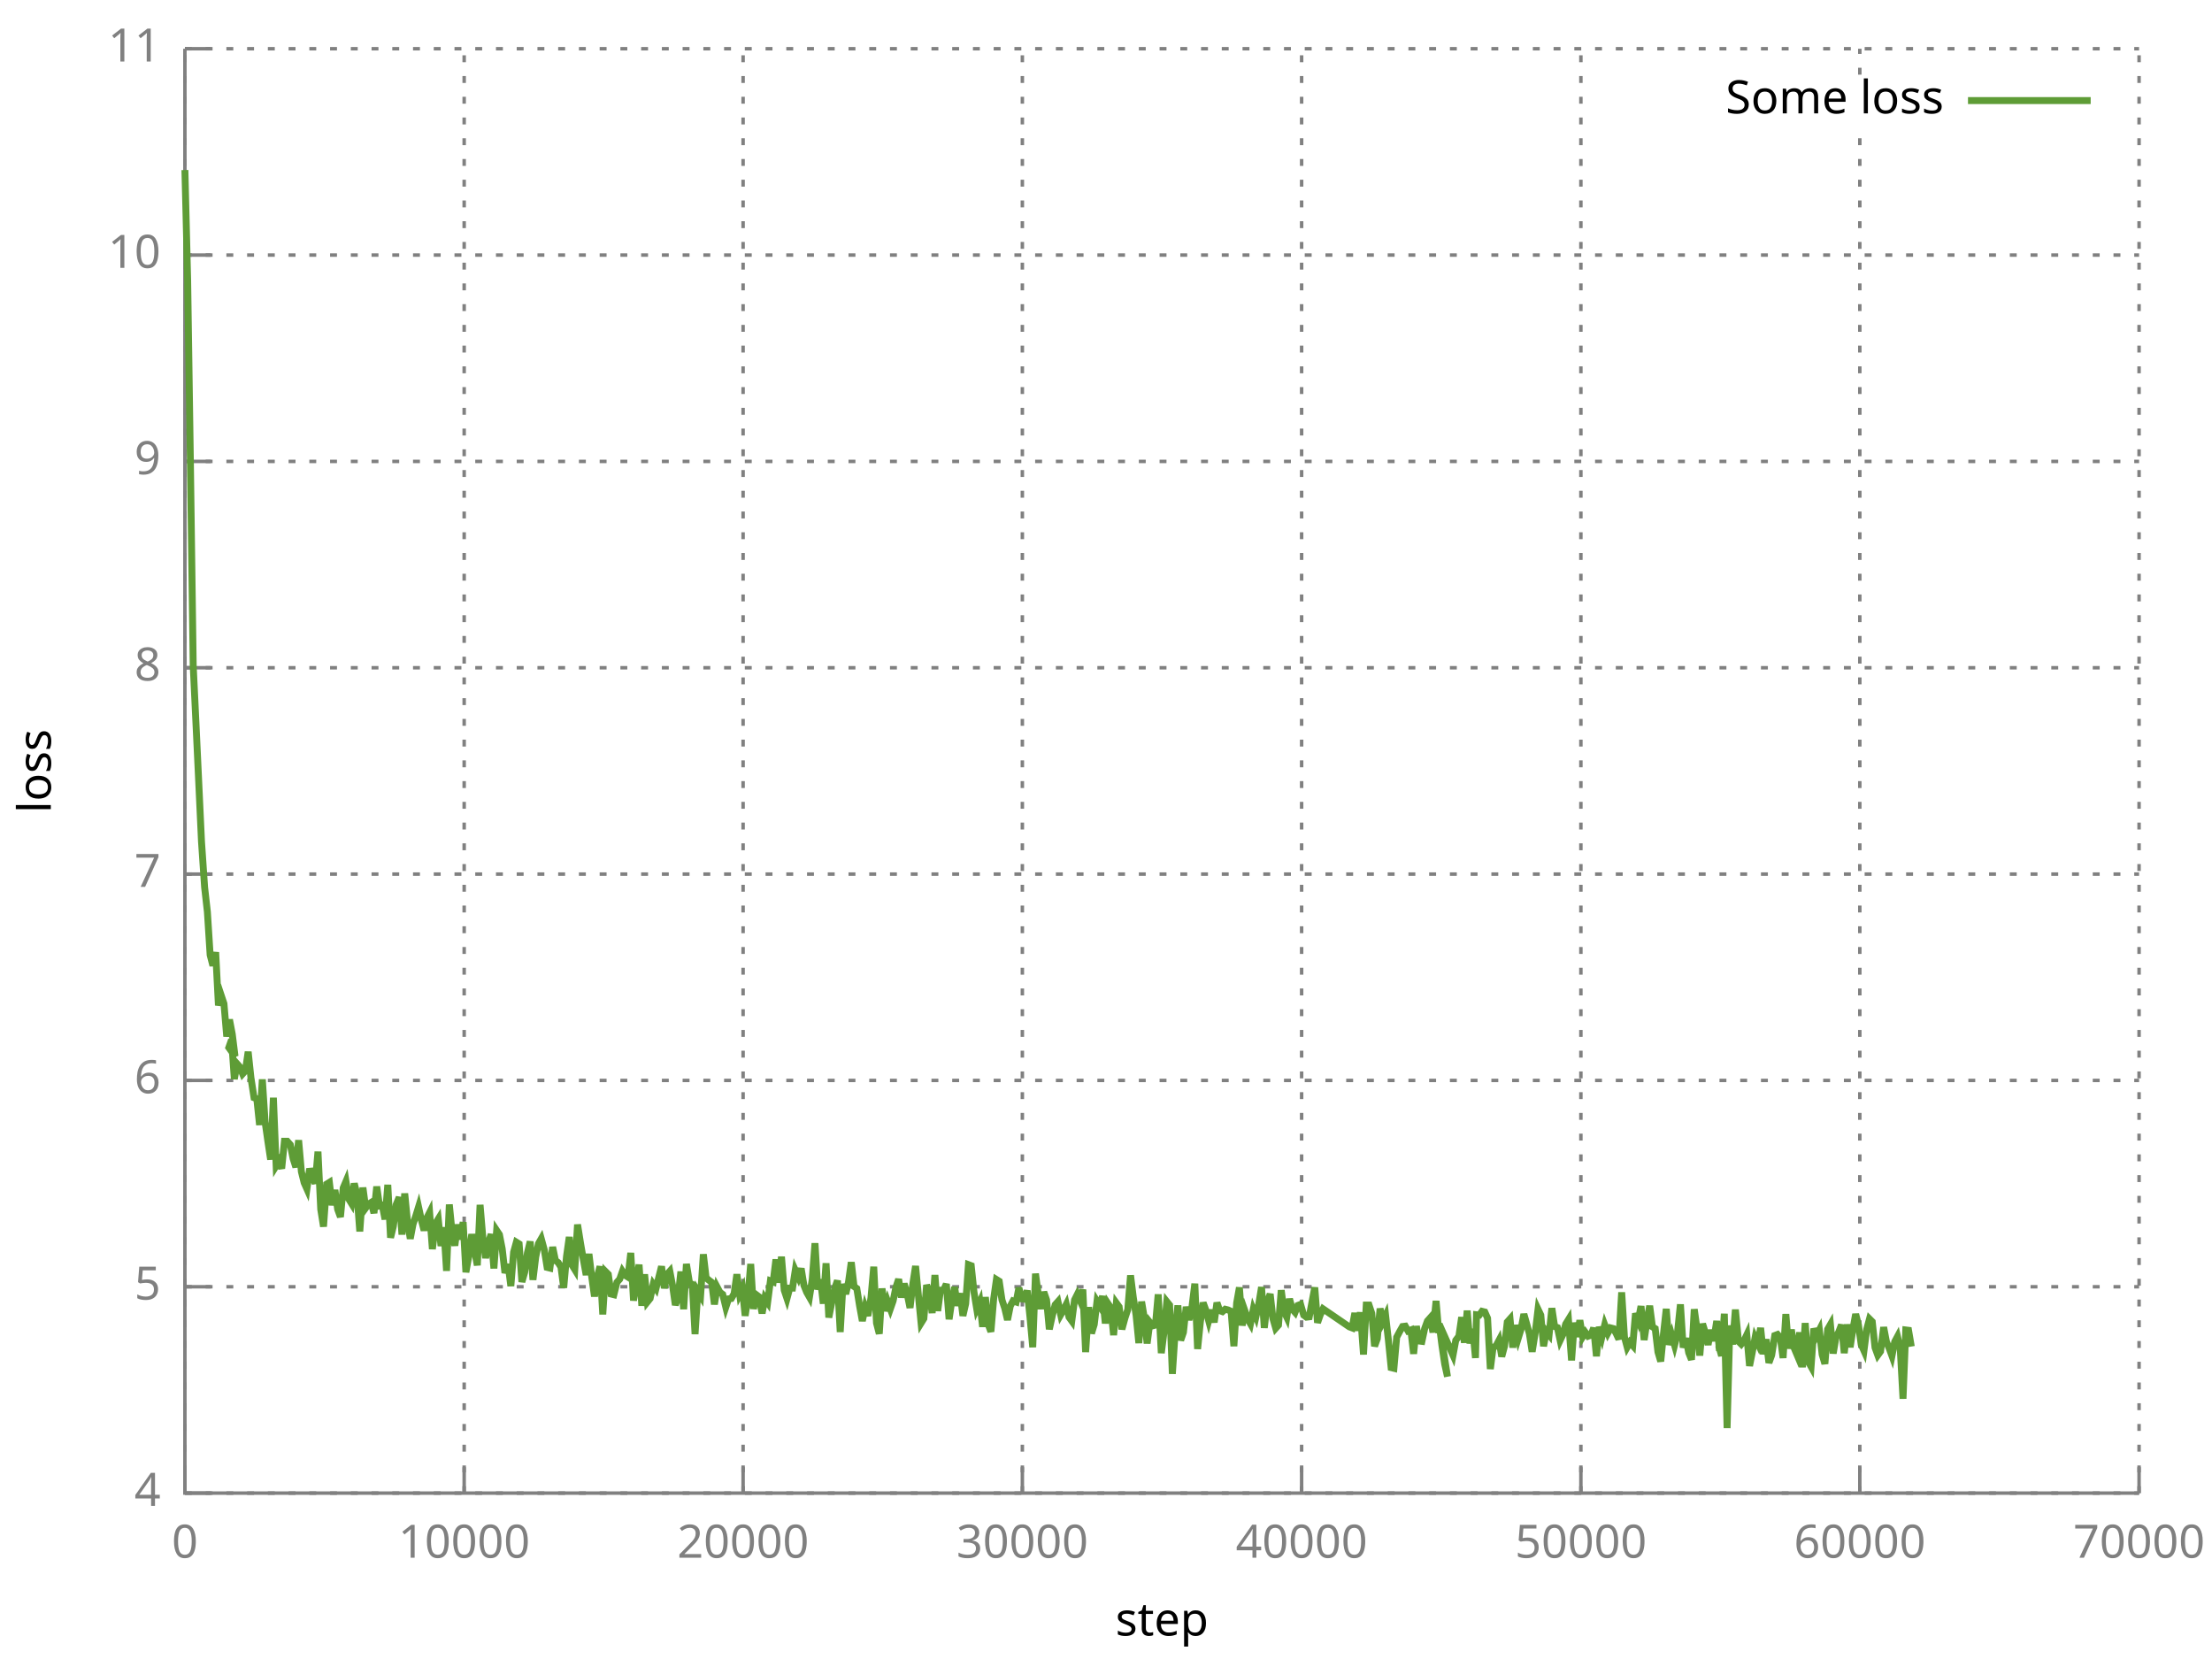
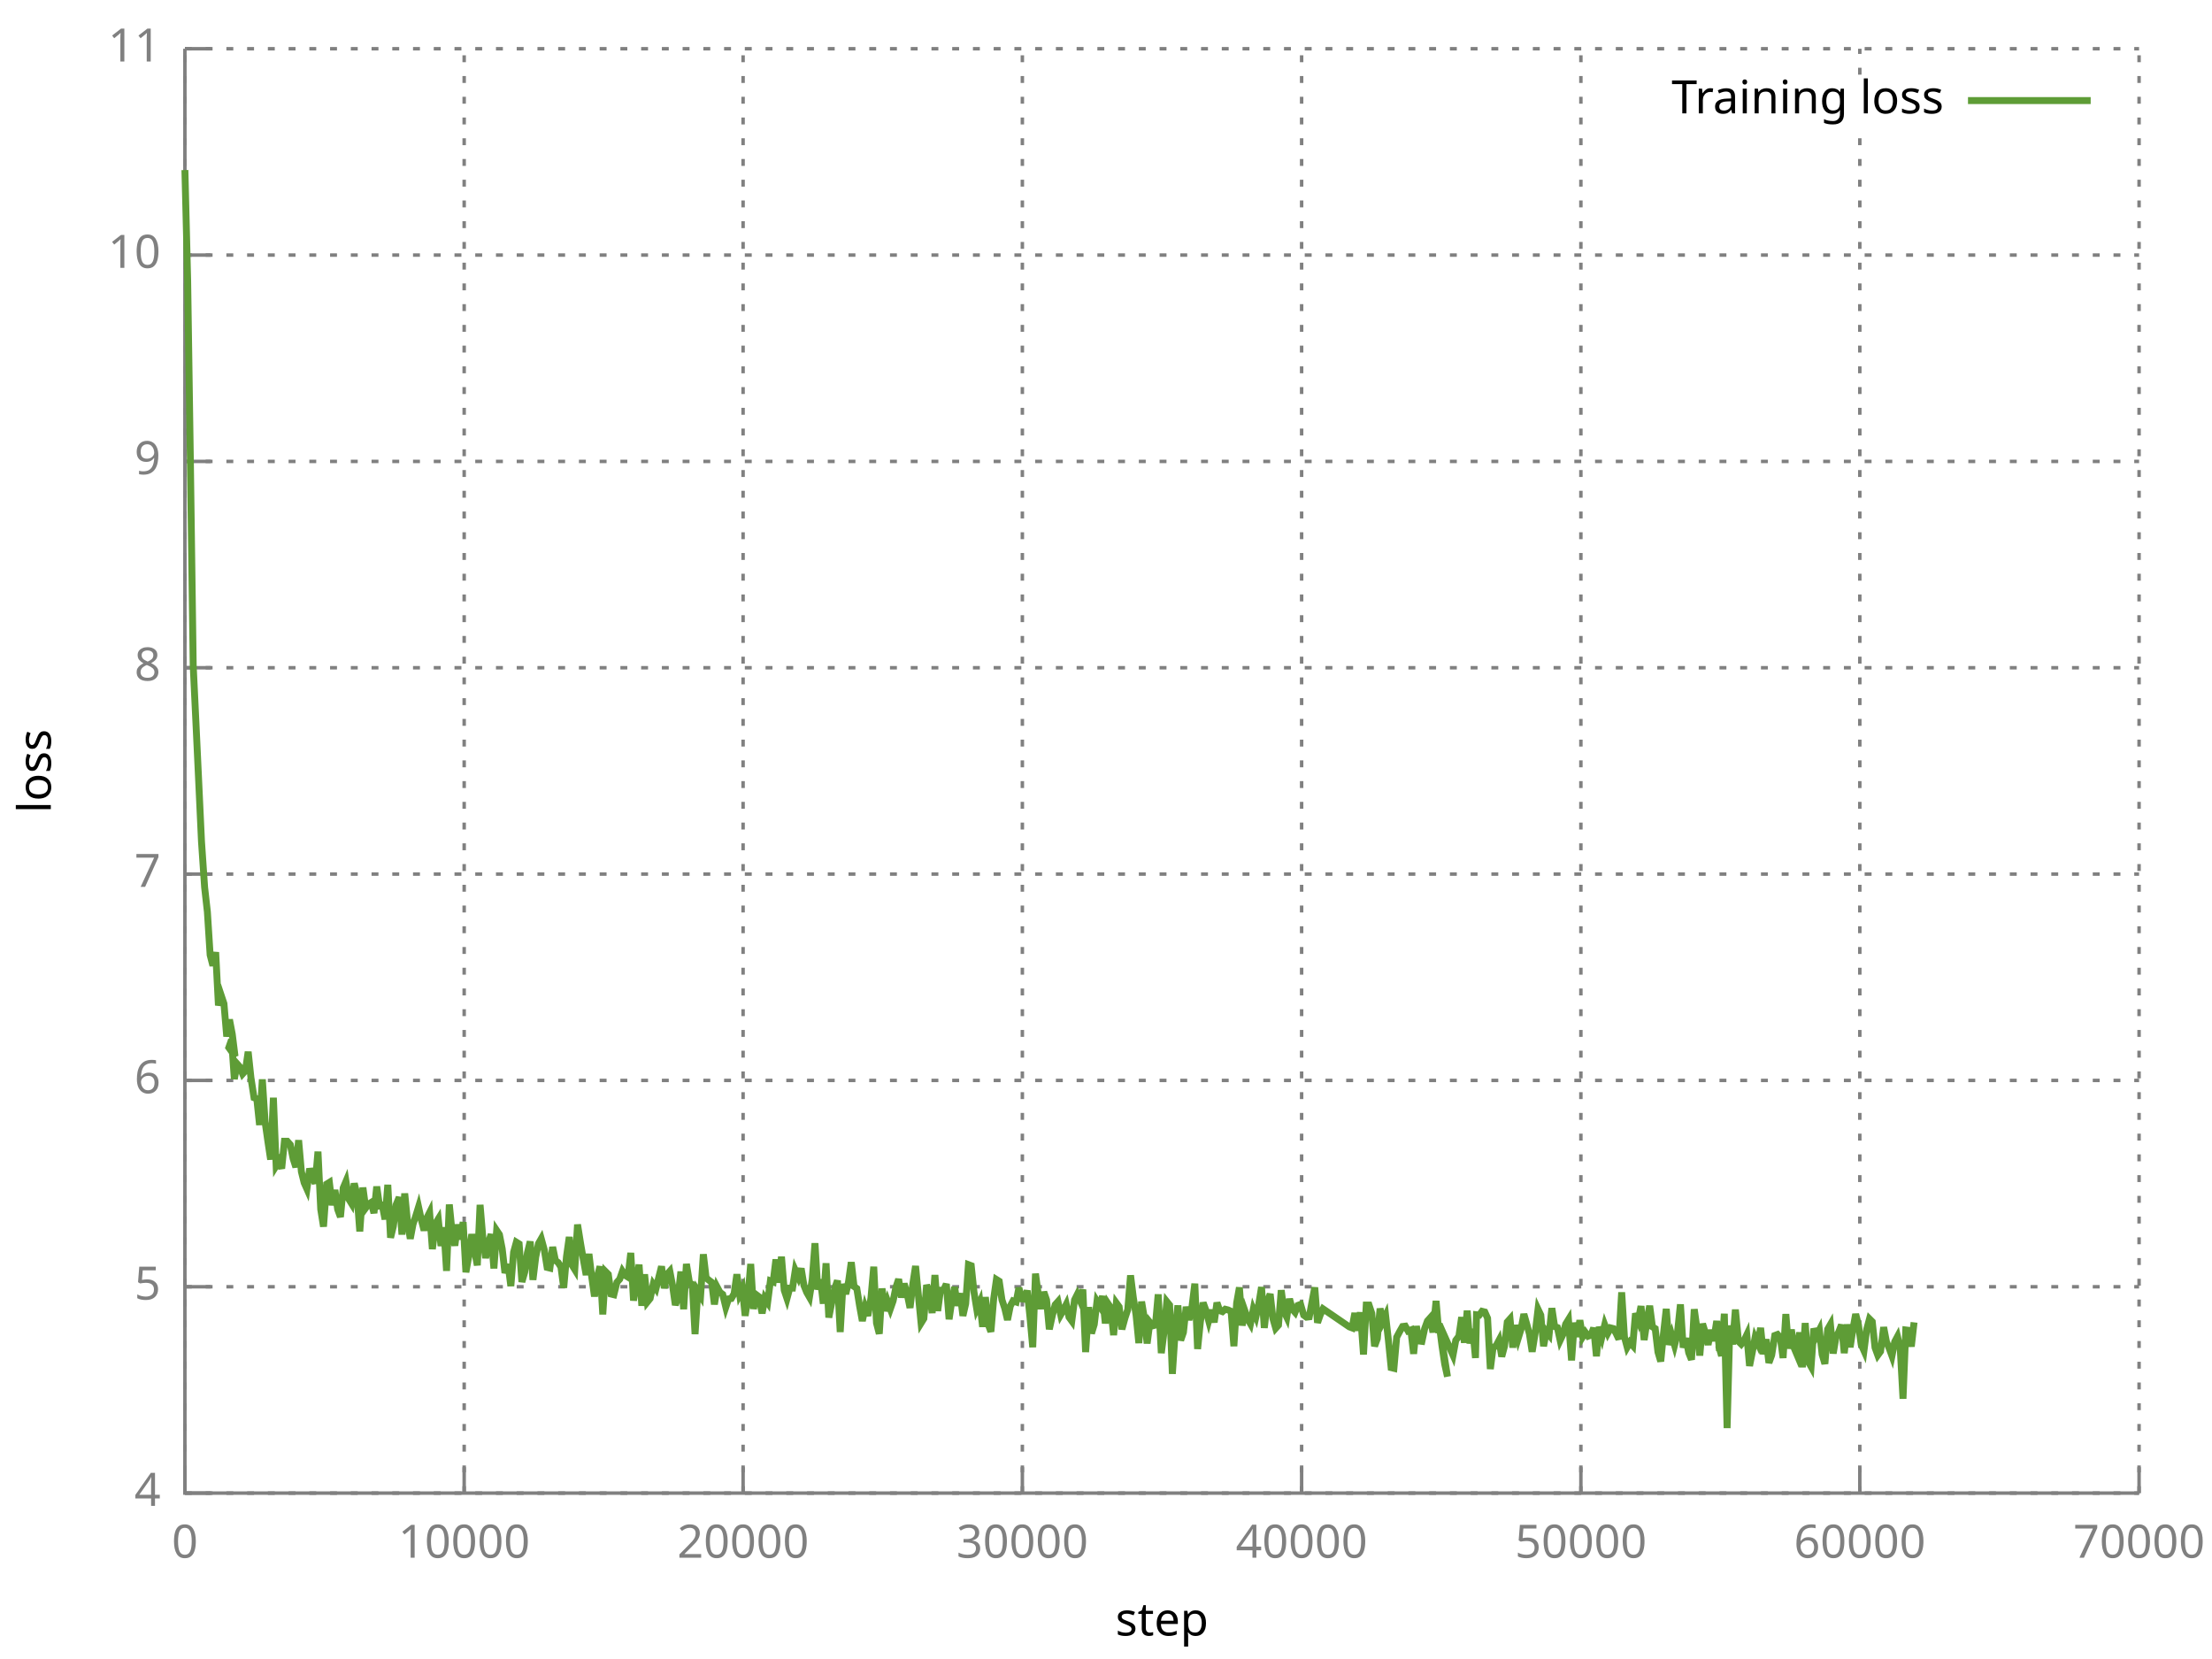
<svg xmlns="http://www.w3.org/2000/svg" xmlns:xlink="http://www.w3.org/1999/xlink" width="640" height="480" viewBox="0 0 640 480">
  <g id="gnuplot_canvas">
    <rect x="0" y="0" width="640" height="480" fill="none" />
    <defs>
      <circle id="gpDot" r="0.5" stroke-width="0.5" />
      <path id="gpPt0" stroke-width="0.267" stroke="currentColor" d="M-1,0 h2 M0,-1 v2" />
      <path id="gpPt1" stroke-width="0.267" stroke="currentColor" d="M-1,-1 L1,1 M1,-1 L-1,1" />
      <path id="gpPt2" stroke-width="0.267" stroke="currentColor" d="M-1,0 L1,0 M0,-1 L0,1 M-1,-1 L1,1 M-1,1 L1,-1" />
      <rect id="gpPt3" stroke-width="0.267" stroke="currentColor" x="-1" y="-1" width="2" height="2" />
      <rect id="gpPt4" stroke-width="0.267" stroke="currentColor" fill="currentColor" x="-1" y="-1" width="2" height="2" />
      <circle id="gpPt5" stroke-width="0.267" stroke="currentColor" cx="0" cy="0" r="1" />
      <use xlink:href="#gpPt5" id="gpPt6" fill="currentColor" stroke="none" />
      <path id="gpPt7" stroke-width="0.267" stroke="currentColor" d="M0,-1.33 L-1.33,0.67 L1.33,0.67 z" />
      <use xlink:href="#gpPt7" id="gpPt8" fill="currentColor" stroke="none" />
      <use xlink:href="#gpPt7" id="gpPt9" stroke="currentColor" transform="rotate(180)" />
      <use xlink:href="#gpPt9" id="gpPt10" fill="currentColor" stroke="none" />
      <use xlink:href="#gpPt3" id="gpPt11" stroke="currentColor" transform="rotate(45)" />
      <use xlink:href="#gpPt11" id="gpPt12" fill="currentColor" stroke="none" />
      <filter id="greybox" filterUnits="objectBoundingBox" x="0" y="0" height="1" width="1">
        <feFlood flood-color="lightgrey" flood-opacity="1" result="grey" />
        <feComposite in="SourceGraphic" in2="grey" operator="atop" />
      </filter>
    </defs>
    <g style="fill:none; color:white; stroke:currentColor; stroke-width:1.00; stroke-linecap:butt; stroke-linejoin:miter">
</g>
    <g style="fill:none; color:red; stroke:currentColor; stroke-width:1.00; stroke-linecap:butt; stroke-linejoin:miter">
</g>
    <g style="fill:none; color:gray; stroke:currentColor; stroke-width:1.00; stroke-linecap:butt; stroke-linejoin:miter">
      <path stroke="rgb(128, 128, 128)" stroke-dasharray=" 2,4" class="gridline" d="M53.5,432.0 L618.9,432.0  " />
    </g>
    <g style="fill:none; color:red; stroke:currentColor; stroke-width:1.00; stroke-linecap:butt; stroke-linejoin:miter">
      <path stroke="rgb(128, 128, 128)" d="M53.5,432.0 L61.0,432.0  " />
      <g transform="translate(46.5,435.7)" style="stroke:none; fill:rgb(128,128,128); font-family:Verdana; font-size:10.00pt; text-anchor:end">
        <text> 4</text>
      </g>
    </g>
    <g style="fill:none; color:gray; stroke:currentColor; stroke-width:1.00; stroke-linecap:butt; stroke-linejoin:miter">
      <path stroke="rgb(128, 128, 128)" stroke-dasharray=" 2,4" class="gridline" d="M53.5,372.3 L618.9,372.3  " />
    </g>
    <g style="fill:none; color:red; stroke:currentColor; stroke-width:1.00; stroke-linecap:butt; stroke-linejoin:miter">
      <path stroke="rgb(128, 128, 128)" d="M53.5,372.3 L61.0,372.3  " />
      <g transform="translate(46.5,376.0)" style="stroke:none; fill:rgb(128,128,128); font-family:Verdana; font-size:10.00pt; text-anchor:end">
        <text> 5</text>
      </g>
    </g>
    <g style="fill:none; color:gray; stroke:currentColor; stroke-width:1.00; stroke-linecap:butt; stroke-linejoin:miter">
      <path stroke="rgb(128, 128, 128)" stroke-dasharray=" 2,4" class="gridline" d="M53.5,312.6 L618.9,312.6  " />
    </g>
    <g style="fill:none; color:red; stroke:currentColor; stroke-width:1.00; stroke-linecap:butt; stroke-linejoin:miter">
      <path stroke="rgb(128, 128, 128)" d="M53.5,312.6 L61.0,312.6  " />
      <g transform="translate(46.5,316.3)" style="stroke:none; fill:rgb(128,128,128); font-family:Verdana; font-size:10.00pt; text-anchor:end">
        <text> 6</text>
      </g>
    </g>
    <g style="fill:none; color:gray; stroke:currentColor; stroke-width:1.00; stroke-linecap:butt; stroke-linejoin:miter">
      <path stroke="rgb(128, 128, 128)" stroke-dasharray=" 2,4" class="gridline" d="M53.5,252.9 L618.9,252.9  " />
    </g>
    <g style="fill:none; color:red; stroke:currentColor; stroke-width:1.00; stroke-linecap:butt; stroke-linejoin:miter">
      <path stroke="rgb(128, 128, 128)" d="M53.5,252.9 L61.0,252.9  " />
      <g transform="translate(46.5,256.6)" style="stroke:none; fill:rgb(128,128,128); font-family:Verdana; font-size:10.00pt; text-anchor:end">
        <text> 7</text>
      </g>
    </g>
    <g style="fill:none; color:gray; stroke:currentColor; stroke-width:1.00; stroke-linecap:butt; stroke-linejoin:miter">
      <path stroke="rgb(128, 128, 128)" stroke-dasharray=" 2,4" class="gridline" d="M53.5,193.2 L618.9,193.2  " />
    </g>
    <g style="fill:none; color:red; stroke:currentColor; stroke-width:1.00; stroke-linecap:butt; stroke-linejoin:miter">
      <path stroke="rgb(128, 128, 128)" d="M53.5,193.2 L61.0,193.2  " />
      <g transform="translate(46.5,196.9)" style="stroke:none; fill:rgb(128,128,128); font-family:Verdana; font-size:10.00pt; text-anchor:end">
        <text> 8</text>
      </g>
    </g>
    <g style="fill:none; color:gray; stroke:currentColor; stroke-width:1.00; stroke-linecap:butt; stroke-linejoin:miter">
      <path stroke="rgb(128, 128, 128)" stroke-dasharray=" 2,4" class="gridline" d="M53.5,133.5 L618.9,133.5  " />
    </g>
    <g style="fill:none; color:red; stroke:currentColor; stroke-width:1.00; stroke-linecap:butt; stroke-linejoin:miter">
      <path stroke="rgb(128, 128, 128)" d="M53.5,133.5 L61.0,133.5  " />
      <g transform="translate(46.5,137.2)" style="stroke:none; fill:rgb(128,128,128); font-family:Verdana; font-size:10.00pt; text-anchor:end">
        <text> 9</text>
      </g>
    </g>
    <g style="fill:none; color:gray; stroke:currentColor; stroke-width:1.00; stroke-linecap:butt; stroke-linejoin:miter">
      <path stroke="rgb(128, 128, 128)" stroke-dasharray=" 2,4" class="gridline" d="M53.5,73.8 L618.9,73.8  " />
    </g>
    <g style="fill:none; color:red; stroke:currentColor; stroke-width:1.00; stroke-linecap:butt; stroke-linejoin:miter">
      <path stroke="rgb(128, 128, 128)" d="M53.5,73.8 L61.0,73.8  " />
      <g transform="translate(46.5,77.5)" style="stroke:none; fill:rgb(128,128,128); font-family:Verdana; font-size:10.00pt; text-anchor:end">
        <text> 10</text>
      </g>
    </g>
    <g style="fill:none; color:gray; stroke:currentColor; stroke-width:1.00; stroke-linecap:butt; stroke-linejoin:miter">
      <path stroke="rgb(128, 128, 128)" stroke-dasharray=" 2,4" class="gridline" d="M53.5,14.1 L618.9,14.1  " />
    </g>
    <g style="fill:none; color:red; stroke:currentColor; stroke-width:1.00; stroke-linecap:butt; stroke-linejoin:miter">
      <path stroke="rgb(128, 128, 128)" d="M53.5,14.1 L61.0,14.1  " />
      <g transform="translate(46.5,17.8)" style="stroke:none; fill:rgb(128,128,128); font-family:Verdana; font-size:10.00pt; text-anchor:end">
        <text> 11</text>
      </g>
    </g>
    <g style="fill:none; color:gray; stroke:currentColor; stroke-width:1.00; stroke-linecap:butt; stroke-linejoin:miter">
      <path stroke="rgb(128, 128, 128)" stroke-dasharray=" 2,4" class="gridline" d="M53.5,432.0 L53.5,14.1  " />
    </g>
    <g style="fill:none; color:red; stroke:currentColor; stroke-width:1.00; stroke-linecap:butt; stroke-linejoin:miter">
      <path stroke="rgb(128, 128, 128)" d="M53.5,432.0 L53.5,424.5  " />
      <g transform="translate(53.5,450.7)" style="stroke:none; fill:rgb(128,128,128); font-family:Verdana; font-size:10.00pt; text-anchor:middle">
        <text> 0</text>
      </g>
    </g>
    <g style="fill:none; color:gray; stroke:currentColor; stroke-width:1.00; stroke-linecap:butt; stroke-linejoin:miter">
      <path stroke="rgb(128, 128, 128)" stroke-dasharray=" 2,4" class="gridline" d="M134.3,432.0 L134.3,14.1  " />
    </g>
    <g style="fill:none; color:red; stroke:currentColor; stroke-width:1.00; stroke-linecap:butt; stroke-linejoin:miter">
      <path stroke="rgb(128, 128, 128)" d="M134.3,432.0 L134.3,424.5  " />
      <g transform="translate(134.3,450.7)" style="stroke:none; fill:rgb(128,128,128); font-family:Verdana; font-size:10.00pt; text-anchor:middle">
        <text> 10000</text>
      </g>
    </g>
    <g style="fill:none; color:gray; stroke:currentColor; stroke-width:1.00; stroke-linecap:butt; stroke-linejoin:miter">
      <path stroke="rgb(128, 128, 128)" stroke-dasharray=" 2,4" class="gridline" d="M215.0,432.0 L215.0,14.1  " />
    </g>
    <g style="fill:none; color:red; stroke:currentColor; stroke-width:1.00; stroke-linecap:butt; stroke-linejoin:miter">
      <path stroke="rgb(128, 128, 128)" d="M215.0,432.0 L215.0,424.5  " />
      <g transform="translate(215.0,450.7)" style="stroke:none; fill:rgb(128,128,128); font-family:Verdana; font-size:10.00pt; text-anchor:middle">
        <text> 20000</text>
      </g>
    </g>
    <g style="fill:none; color:gray; stroke:currentColor; stroke-width:1.00; stroke-linecap:butt; stroke-linejoin:miter">
      <path stroke="rgb(128, 128, 128)" stroke-dasharray=" 2,4" class="gridline" d="M295.8,432.0 L295.8,14.1  " />
    </g>
    <g style="fill:none; color:red; stroke:currentColor; stroke-width:1.00; stroke-linecap:butt; stroke-linejoin:miter">
      <path stroke="rgb(128, 128, 128)" d="M295.8,432.0 L295.8,424.5  " />
      <g transform="translate(295.8,450.7)" style="stroke:none; fill:rgb(128,128,128); font-family:Verdana; font-size:10.00pt; text-anchor:middle">
        <text> 30000</text>
      </g>
    </g>
    <g style="fill:none; color:gray; stroke:currentColor; stroke-width:1.00; stroke-linecap:butt; stroke-linejoin:miter">
      <path stroke="rgb(128, 128, 128)" stroke-dasharray=" 2,4" class="gridline" d="M376.6,432.0 L376.6,14.1  " />
    </g>
    <g style="fill:none; color:red; stroke:currentColor; stroke-width:1.00; stroke-linecap:butt; stroke-linejoin:miter">
      <path stroke="rgb(128, 128, 128)" d="M376.6,432.0 L376.6,424.5  " />
      <g transform="translate(376.6,450.7)" style="stroke:none; fill:rgb(128,128,128); font-family:Verdana; font-size:10.00pt; text-anchor:middle">
        <text> 40000</text>
      </g>
    </g>
    <g style="fill:none; color:gray; stroke:currentColor; stroke-width:1.00; stroke-linecap:butt; stroke-linejoin:miter">
      <path stroke="rgb(128, 128, 128)" stroke-dasharray=" 2,4" class="gridline" d="M457.4,432.0 L457.4,14.1  " />
    </g>
    <g style="fill:none; color:red; stroke:currentColor; stroke-width:1.00; stroke-linecap:butt; stroke-linejoin:miter">
      <path stroke="rgb(128, 128, 128)" d="M457.4,432.0 L457.4,424.5  " />
      <g transform="translate(457.4,450.7)" style="stroke:none; fill:rgb(128,128,128); font-family:Verdana; font-size:10.00pt; text-anchor:middle">
        <text> 50000</text>
      </g>
    </g>
    <g style="fill:none; color:gray; stroke:currentColor; stroke-width:1.00; stroke-linecap:butt; stroke-linejoin:miter">
      <path stroke="rgb(128, 128, 128)" stroke-dasharray=" 2,4" class="gridline" d="M538.1,432.0 L538.1,36.6 M538.1,21.6 L538.1,14.1  " />
    </g>
    <g style="fill:none; color:red; stroke:currentColor; stroke-width:1.00; stroke-linecap:butt; stroke-linejoin:miter">
      <path stroke="rgb(128, 128, 128)" d="M538.1,432.0 L538.1,424.5  " />
      <g transform="translate(538.1,450.7)" style="stroke:none; fill:rgb(128,128,128); font-family:Verdana; font-size:10.00pt; text-anchor:middle">
        <text> 60000</text>
      </g>
    </g>
    <g style="fill:none; color:gray; stroke:currentColor; stroke-width:1.00; stroke-linecap:butt; stroke-linejoin:miter">
      <path stroke="rgb(128, 128, 128)" stroke-dasharray=" 2,4" class="gridline" d="M618.9,432.0 L618.9,14.1  " />
    </g>
    <g style="fill:none; color:red; stroke:currentColor; stroke-width:1.00; stroke-linecap:butt; stroke-linejoin:miter">
      <path stroke="rgb(128, 128, 128)" d="M618.9,432.0 L618.9,424.5  " />
      <g transform="translate(618.9,450.7)" style="stroke:none; fill:rgb(128,128,128); font-family:Verdana; font-size:10.00pt; text-anchor:middle">
        <text> 70000</text>
      </g>
      <path stroke="rgb(128, 128, 128)" d="M53.5,14.1 L53.5,432.0 L618.9,432.0 M618.9,14.1 M53.5,14.1  " />
      <g transform="translate(14.7,223.1) rotate(270)" style="stroke:none; fill:black; font-family:Verdana; font-size:10.00pt; text-anchor:middle">
        <text>loss</text>
      </g>
    </g>
    <g style="fill:none; color:black; stroke:currentColor; stroke-width:1.00; stroke-linecap:butt; stroke-linejoin:miter">
      <g transform="translate(336.2,473.2)" style="stroke:none; fill:black; font-family:Verdana; font-size:10.00pt; text-anchor:middle">
        <text>step</text>
      </g>
    </g>
    <g style="fill:none; color:red; stroke:currentColor; stroke-width:1.00; stroke-linecap:butt; stroke-linejoin:miter">
</g>
    <g id="gnuplot_plot_1">
      <g style="fill:none; color:white; stroke:rgb(128, 128, 128); stroke-width:2.00; stroke-linecap:butt; stroke-linejoin:miter">
</g>
      <g style="fill:none; color:red; stroke:currentColor; stroke-width:2.00; stroke-linecap:butt; stroke-linejoin:miter">
        <g transform="translate(562.4,32.8)" style="stroke:none; fill:black; font-family:Verdana; font-size:10.00pt; text-anchor:end">
-           <text>Some loss</text>
+           <text>Training loss</text>
        </g>
-         <path stroke="rgb( 94, 156,  54)" d="M569.4,29.1 L604.9,29.1 M53.5,49.2 L54.3,81.3 L55.1,134.7 L55.9,192.5 L56.7,209.3 L57.5,226.3    L58.3,243.5 L59.2,256.7 L60.0,263.8 L60.8,276.3 L61.6,279.4 L62.4,275.5 L63.2,290.9 L64.0,288.0    L64.8,290.4 L65.6,299.9 L66.4,295.0 L67.2,299.2 L68.0,305.6 L66.2,303.1 L67.0,300.8 L67.8,312.2    L68.6,307.8 L69.4,308.7 L70.2,310.7 L71.0,309.8 L71.8,304.3 L72.6,311.8 L73.5,317.6 L74.3,317.9    L75.1,325.5 L75.9,312.3 L76.7,324.6 L77.5,330.2 L78.3,335.5 L79.1,317.6 L79.9,337.3 L80.7,336.0    L81.5,338.1 L82.3,330.2 L83.1,330.2 L84.0,331.2 L84.8,335.2 L85.6,337.7 L86.4,329.9 L87.2,339.0    L88.0,342.2 L88.8,344.0 L89.6,338.1 L90.4,340.6 L91.2,342.4 L92.0,333.2 L92.8,349.9 L93.6,354.9    L94.5,342.6 L95.3,342.1 L96.1,348.7 L96.9,344.3 L97.7,349.9 L98.5,352.1 L99.3,343.7 L100.1,341.8    L100.9,346.9 L101.7,348.2 L102.5,342.4 L103.3,345.7 L104.1,356.3 L105.0,343.6 L105.8,349.5 L106.6,348.4    L107.4,347.9 L108.2,351.0 L109.0,343.3 L109.8,348.9 L110.6,348.7 L111.4,352.8 L112.2,342.8 L113.0,358.1    L113.8,354.8 L114.6,348.6 L115.5,346.4 L116.3,357.2 L117.1,345.3 L117.9,353.4 L118.7,358.4 L119.5,354.2    L120.3,351.8 L121.1,349.2 L121.9,352.9 L122.7,356.0 L123.5,352.4 L124.3,350.8 L125.1,361.4 L126.0,354.0    L126.8,352.7 L127.6,360.5 L128.4,355.1 L129.2,367.7 L130.0,348.5 L130.8,356.5 L131.6,360.4 L132.4,354.3    L133.2,358.6 L134.0,353.6 L134.8,368.1 L135.6,363.6 L136.5,357.1 L137.3,361.9 L138.1,366.1 L138.9,348.6    L139.7,358.1 L140.5,364.0 L141.3,359.6 L142.1,357.1 L142.9,367.0 L143.7,356.0 L144.5,357.2 L145.3,361.3    L146.1,368.3 L147.0,365.8 L147.8,372.1 L148.6,362.3 L149.4,359.4 L150.2,359.9 L151.0,370.9 L151.8,368.1    L152.6,362.5 L153.4,359.2 L154.2,370.3 L155.0,363.7 L155.8,359.8 L156.6,358.4 L157.5,361.7 L158.3,366.7    L159.1,366.9 L159.9,360.8 L160.7,364.7 L161.5,365.3 L162.3,366.6 L163.1,372.6 L163.9,363.6 L164.7,357.9    L165.5,366.0 L166.3,367.3 L167.1,354.3 L168.0,359.9 L168.8,364.5 L169.6,368.9 L170.4,362.8 L171.2,369.4    L172.0,375.1 L172.8,369.5 L173.6,366.4 L174.4,380.3 L175.2,367.9 L176.0,368.7 L176.8,374.4 L177.6,374.6    L178.5,371.0 L179.3,370.1 L180.1,367.8 L180.9,369.0 L181.7,369.5 L182.5,362.5 L183.3,376.3 L184.1,370.9    L184.9,365.9 L185.7,377.8 L186.5,368.7 L187.3,376.7 L188.1,375.7 L189.0,371.6 L189.8,372.8 L190.6,369.6    L191.4,366.4 L192.2,372.7 L193.0,368.7 L193.8,367.8 L194.6,372.0 L195.4,377.6 L196.2,375.2 L197.0,367.9    L197.8,378.8 L198.6,365.7 L199.5,371.2 L200.3,371.6 L201.1,386.0 L201.9,373.6 L202.7,374.9 L203.5,362.9    L204.3,369.7 L205.1,370.4 L205.9,371.0 L206.7,377.4 L207.5,372.4 L208.3,373.9 L209.1,374.5 L210.0,378.2    L210.8,375.8 L211.6,375.7 L212.4,374.3 L213.2,368.7 L214.0,374.5 L214.8,372.9 L215.6,380.7 L216.4,375.2    L217.2,365.7 L218.0,378.7 L218.8,374.6 L219.6,375.2 L220.5,380.0 L221.3,375.6 L222.1,376.8 L222.9,370.6    L223.7,370.9 L224.5,364.4 L225.3,371.1 L226.1,363.6 L226.9,373.3 L227.7,375.7 L228.5,372.7 L229.3,372.7    L230.1,367.5 L231.0,369.5 L231.8,367.0 L232.6,371.9 L233.4,373.9 L234.2,375.3 L235.0,370.2 L235.8,359.7    L236.6,373.1 L237.4,370.2 L238.2,377.2 L239.0,365.5 L239.8,381.2 L240.6,377.1 L241.5,372.8 L242.3,370.5    L243.1,385.4 L243.9,371.5 L244.7,374.4 L245.5,370.9 L246.3,365.2 L247.1,372.2 L247.9,372.8 L248.7,377.8    L249.5,382.2 L250.3,378.3 L251.1,380.7 L252.0,375.5 L252.8,366.5 L253.6,382.8 L254.4,385.9 L255.2,372.8    L256.0,379.3 L256.8,376.5 L257.6,378.7 L258.4,376.4 L259.2,372.5 L260.0,370.1 L260.8,375.4 L261.6,371.4    L262.5,374.5 L263.3,378.4 L264.1,371.5 L264.9,366.3 L265.7,374.6 L266.5,382.8 L267.3,381.5 L268.1,371.8    L268.9,373.8 L269.7,379.9 L270.5,368.9 L271.3,379.3 L272.1,373.3 L273.0,373.3 L273.8,371.5 L274.6,381.7    L275.4,376.3 L276.2,372.4 L277.0,377.8 L277.8,374.2 L278.6,380.7 L279.4,377.2 L280.2,365.9 L281.0,366.2    L281.8,373.8 L282.6,378.7 L283.5,376.7 L284.3,383.9 L285.1,375.3 L285.9,383.1 L286.7,385.3 L287.5,375.8    L288.3,370.2 L289.1,370.7 L289.9,376.1 L290.7,378.5 L291.5,381.9 L292.3,377.9 L293.1,376.4 L294.0,376.7    L294.8,372.6 L295.6,375.8 L296.4,375.9 L297.2,373.4 L298.0,381.0 L298.8,389.8 L299.6,368.5 L300.4,374.5    L301.2,378.7 L302.0,373.8 L302.8,376.1 L303.6,384.6 L304.5,380.5 L305.3,377.5 L306.1,376.6 L306.9,380.4    L307.7,379.0 L308.5,377.4 L309.3,381.1 L310.1,382.2 L310.9,376.1 L311.7,374.5 L312.5,376.3 L313.3,373.1    L314.1,391.2 L315.0,378.2 L315.8,385.8 L316.6,383.2 L317.4,376.5 L318.2,377.8 L319.0,375.0 L319.8,382.9    L320.6,377.2 L321.4,378.4 L322.2,386.3 L323.0,377.0 L323.8,378.1 L324.6,384.6 L325.5,381.3 L326.3,378.9    L327.1,369.0 L327.9,375.4 L328.7,380.5 L329.5,388.6 L330.3,376.6 L331.1,381.4 L331.9,388.7 L332.7,382.6    L333.5,383.6 L334.3,383.4 L335.1,374.5 L336.0,391.5 L336.8,385.2 L337.6,376.6 L338.4,377.6 L339.2,397.5    L340.0,385.5 L340.8,377.7 L341.6,387.8 L342.4,385.5 L343.2,378.1 L344.0,381.9 L344.8,378.7 L345.7,371.4    L346.5,390.3 L347.3,382.5 L348.1,376.9 L348.9,379.1 L349.7,382.1 L350.5,379.0 L351.3,382.6 L352.1,376.9    L352.9,379.2 L353.7,379.5 L354.5,378.8 L355.3,379.0 L356.2,379.4 L357.0,389.5 L357.8,377.0 L358.6,372.5    L359.4,383.5 L360.2,379.3 L361.0,381.6 L361.8,383.0 L362.6,378.9 L363.4,380.9 L364.2,377.3 L365.0,372.4    L365.8,384.2 L366.7,376.5 L367.5,374.4 L368.3,381.5 L369.1,384.3 L369.9,383.4 L370.7,373.3 L371.5,379.4    L372.3,381.1 L373.1,375.8 L373.9,378.8 L374.7,379.7 L375.5,377.7 L376.3,377.4 L377.2,380.5 L378.0,381.1    L378.8,381.0 L379.6,376.7 L380.4,372.5 L381.2,382.7 L382.0,380.4 L382.8,378.7 L390.4,383.9 L391.2,384.2    L392.0,379.9 L392.8,385.0 L393.6,379.7 L394.5,391.9 L395.3,377.6 L396.1,377.6 L396.9,380.0 L397.7,389.5    L398.5,387.3 L399.3,378.6 L400.1,382.3 L400.9,380.6 L401.7,387.7 L402.5,395.7 L403.3,395.9 L404.1,386.9    L405.0,385.2 L405.8,383.8 L406.6,383.7 L407.4,385.1 L408.2,384.8 L409.0,391.7 L409.8,383.7 L410.6,388.0    L411.4,388.1 L412.2,384.4 L413.0,382.2 L413.8,381.3 L414.6,385.5 L415.5,376.4 L416.3,385.7 L416.4,383.1    L417.2,389.3 L418.0,394.7 L418.8,398.3 L416.4,383.1 L420.4,392.1 L421.2,387.8 L422.1,386.6 L422.9,381.1    L423.7,388.5 L424.5,379.2 L425.3,388.7 L426.1,384.5 L426.9,392.9 L427.2,380.4 L428.0,380.5 L428.8,379.4    L429.6,379.6 L430.4,381.4 L431.2,396.1 L432.0,389.8 L432.8,389.5 L433.7,387.8 L434.5,392.5 L435.3,389.5    L436.1,382.5 L436.9,381.6 L437.7,389.9 L438.5,383.4 L439.3,387.1 L440.1,384.5 L440.9,380.2 L441.7,383.0    L442.5,385.9 L443.3,391.1 L444.2,385.5 L445.0,378.8 L445.8,380.5 L446.6,389.5 L447.4,385.2 L448.2,386.2    L449.0,378.5 L449.8,383.8 L450.6,384.1 L451.4,387.8 L452.2,386.1 L453.0,383.1 L453.8,381.8 L454.7,393.6    L455.5,382.7 L456.3,386.8 L457.1,382.0 L457.9,386.8 L458.7,385.5 L459.5,386.6 L460.3,386.3 L461.1,384.2    L461.9,392.4 L462.7,383.9 L463.5,386.7 L464.3,383.3 L465.2,385.7 L466.0,384.2 L466.8,384.4 L467.6,385.8    L468.4,387.5 L469.2,373.9 L470.0,386.8 L470.8,389.8 L471.6,388.4 L472.4,389.3 L473.2,380.0 L474.0,382.0    L474.8,377.9 L475.7,387.7 L476.5,382.4 L477.3,377.8 L478.1,383.9 L478.9,384.4 L479.7,391.2 L480.5,393.9    L481.3,385.9 L482.1,378.7 L482.9,389.1 L483.7,386.4 L484.5,389.2 L485.3,386.0 L486.2,377.4 L487.0,389.9    L487.8,387.2 L488.6,391.4 L489.4,393.4 L490.2,378.8 L491.0,384.5 L491.8,392.2 L492.6,383.0 L493.4,385.6    L494.2,389.1 L495.0,384.8 L495.8,388.0 L496.7,382.2 L497.5,390.8 L497.3,389.4 L498.1,392.3 L498.9,380.1    L499.7,413.2 L500.5,383.5 L501.3,389.0 L502.1,378.9 L503.0,388.1 L503.8,388.9 L504.6,387.9 L505.4,386.2    L506.2,395.2 L507.0,391.2 L507.8,387.0 L508.6,388.7 L509.4,384.2 L510.2,391.8 L511.0,387.5 L511.8,394.3    L512.6,392.1 L513.5,386.4 L514.3,386.1 L515.1,387.0 L515.9,392.9 L516.7,380.2 L517.5,390.2 L518.3,384.7    L519.1,390.0 L519.9,391.9 L520.7,385.5 L521.5,395.6 L522.3,382.8 L523.1,393.8 L524.0,395.4 L524.8,384.4    L525.6,386.4 L526.4,384.8 L527.2,391.9 L528.0,394.6 L528.8,384.6 L529.6,383.2 L530.4,391.6 L531.2,386.9    L532.0,385.4 L532.8,383.3 L533.6,391.5 L534.5,383.2 L535.3,389.8 L536.1,384.6 L536.9,380.2 L537.7,383.3    L538.5,389.0 L539.3,390.8 L540.1,384.6 L540.9,381.6 L541.7,382.4 L542.5,389.9 L543.3,392.1 L544.1,391.0    L545.0,384.0 L545.8,388.2 L546.6,390.1 L547.4,392.3 L548.2,388.2 L549.0,386.7 L549.8,390.2 L550.6,404.7    L551.4,384.8 L552.2,384.9 L553.0,389.6  " />
+         <path stroke="rgb( 94, 156,  54)" d="M569.4,29.1 L604.9,29.1 M53.5,49.2 L54.3,81.3 L55.1,134.7 L55.9,192.5 L56.7,209.3 L57.5,226.3    L58.3,243.5 L59.2,256.7 L60.0,263.8 L60.8,276.3 L61.6,279.4 L62.4,275.5 L63.2,290.9 L64.0,288.0    L64.8,290.4 L65.6,299.9 L66.4,295.0 L67.2,299.2 L68.0,305.6 L66.2,303.1 L67.0,300.8 L67.8,312.2    L68.6,307.8 L69.4,308.7 L70.2,310.7 L71.0,309.8 L71.8,304.3 L72.6,311.8 L73.5,317.6 L74.3,317.9    L75.1,325.5 L75.9,312.3 L76.7,324.6 L77.5,330.2 L78.3,335.5 L79.1,317.6 L79.9,337.3 L80.7,336.0    L81.5,338.1 L82.3,330.2 L83.1,330.2 L84.0,331.2 L84.8,335.2 L85.6,337.7 L86.4,329.9 L87.2,339.0    L88.0,342.2 L88.8,344.0 L89.6,338.1 L90.4,340.6 L91.2,342.4 L92.0,333.2 L92.8,349.9 L93.6,354.9    L94.5,342.6 L95.3,342.1 L96.1,348.7 L96.9,344.3 L97.7,349.9 L98.5,352.1 L99.3,343.7 L100.1,341.8    L100.9,346.9 L101.7,348.2 L102.5,342.4 L103.3,345.7 L104.1,356.3 L105.0,343.6 L105.8,349.5 L106.6,348.4    L107.4,347.9 L108.2,351.0 L109.0,343.3 L109.8,348.9 L110.6,348.7 L111.4,352.8 L112.2,342.8 L113.0,358.1    L113.8,354.8 L114.6,348.6 L115.5,346.4 L116.3,357.2 L117.1,345.3 L117.9,353.4 L118.7,358.4 L119.5,354.2    L120.3,351.8 L121.1,349.2 L121.9,352.9 L122.7,356.0 L123.5,352.4 L124.3,350.8 L125.1,361.4 L126.0,354.0    L126.8,352.7 L127.6,360.5 L128.4,355.1 L129.2,367.7 L130.0,348.5 L130.8,356.5 L131.6,360.4 L132.4,354.3    L133.2,358.6 L134.0,353.6 L134.8,368.1 L135.6,363.6 L136.5,357.1 L137.3,361.9 L138.1,366.1 L138.9,348.6    L139.7,358.1 L140.5,364.0 L141.3,359.6 L142.1,357.1 L142.9,367.0 L143.7,356.0 L144.5,357.2 L145.3,361.3    L146.1,368.3 L147.0,365.8 L147.8,372.1 L148.6,362.3 L149.4,359.4 L150.2,359.9 L151.0,370.9 L151.8,368.1    L152.6,362.5 L153.4,359.2 L154.2,370.3 L155.0,363.7 L155.8,359.8 L156.6,358.4 L157.5,361.7 L158.3,366.7    L159.1,366.9 L159.9,360.8 L160.7,364.7 L161.5,365.3 L162.3,366.6 L163.1,372.6 L163.9,363.6 L164.7,357.9    L165.5,366.0 L166.3,367.3 L167.1,354.3 L168.0,359.9 L168.8,364.5 L169.6,368.9 L170.4,362.8 L171.2,369.4    L172.0,375.1 L172.8,369.5 L173.6,366.4 L174.4,380.3 L175.2,367.9 L176.0,368.7 L176.8,374.4 L177.6,374.6    L178.5,371.0 L179.3,370.1 L180.1,367.8 L180.9,369.0 L181.7,369.5 L182.5,362.5 L183.3,376.3 L184.1,370.9    L184.9,365.9 L185.7,377.8 L186.5,368.7 L187.3,376.7 L188.1,375.7 L189.0,371.6 L189.8,372.8 L190.6,369.6    L191.4,366.4 L192.2,372.7 L193.0,368.7 L193.8,367.8 L194.6,372.0 L195.4,377.6 L196.2,375.2 L197.0,367.9    L197.8,378.8 L198.6,365.7 L199.5,371.2 L200.3,371.6 L201.1,386.0 L201.9,373.6 L202.7,374.9 L203.5,362.9    L204.3,369.7 L205.1,370.4 L205.9,371.0 L206.7,377.4 L207.5,372.4 L208.3,373.9 L209.1,374.5 L210.0,378.2    L210.8,375.8 L211.6,375.7 L212.4,374.3 L213.2,368.7 L214.0,374.5 L214.8,372.9 L215.6,380.7 L216.4,375.2    L217.2,365.7 L218.0,378.7 L218.8,374.6 L219.6,375.2 L220.5,380.0 L221.3,375.6 L222.1,376.8 L222.9,370.6    L223.7,370.9 L224.5,364.4 L225.3,371.1 L226.1,363.6 L226.9,373.3 L227.7,375.7 L228.5,372.7 L229.3,372.7    L230.1,367.5 L231.0,369.5 L231.8,367.0 L232.6,371.9 L233.4,373.9 L234.2,375.3 L235.0,370.2 L235.8,359.7    L236.6,373.1 L237.4,370.2 L238.2,377.2 L239.0,365.5 L239.8,381.2 L240.6,377.1 L241.5,372.8 L242.3,370.5    L243.1,385.4 L243.9,371.5 L244.7,374.4 L245.5,370.9 L246.3,365.2 L247.1,372.2 L247.9,372.8 L248.7,377.8    L249.5,382.2 L250.3,378.3 L251.1,380.7 L252.0,375.5 L252.8,366.5 L253.6,382.8 L254.4,385.9 L255.2,372.8    L256.0,379.3 L256.8,376.5 L257.6,378.7 L258.4,376.4 L259.2,372.5 L260.0,370.1 L260.8,375.4 L261.6,371.4    L262.5,374.5 L263.3,378.4 L264.1,371.5 L264.9,366.3 L265.7,374.6 L266.5,382.8 L267.3,381.5 L268.1,371.8    L268.9,373.8 L269.7,379.9 L270.5,368.9 L271.3,379.3 L272.1,373.3 L273.0,373.3 L273.8,371.5 L274.6,381.7    L275.4,376.3 L276.2,372.4 L277.0,377.8 L277.8,374.2 L278.6,380.7 L279.4,377.2 L280.2,365.9 L281.0,366.2    L281.8,373.8 L282.6,378.7 L283.5,376.7 L284.3,383.9 L285.1,375.3 L285.9,383.1 L286.7,385.3 L287.5,375.8    L288.3,370.2 L289.1,370.7 L289.9,376.1 L290.7,378.5 L291.5,381.9 L292.3,377.9 L293.1,376.4 L294.0,376.7    L294.8,372.6 L295.6,375.8 L296.4,375.9 L297.2,373.4 L298.0,381.0 L298.8,389.8 L299.6,368.5 L300.4,374.5    L301.2,378.7 L302.0,373.8 L302.8,376.1 L303.6,384.6 L304.5,380.5 L305.3,377.5 L306.1,376.6 L306.9,380.4    L307.7,379.0 L308.5,377.4 L309.3,381.1 L310.1,382.2 L310.9,376.1 L311.7,374.5 L312.5,376.3 L313.3,373.1    L314.1,391.2 L315.0,378.2 L315.8,385.8 L316.6,383.2 L317.4,376.5 L318.2,377.8 L319.0,375.0 L319.8,382.9    L320.6,377.2 L321.4,378.4 L322.2,386.3 L323.0,377.0 L323.8,378.1 L324.6,384.6 L325.5,381.3 L326.3,378.9    L327.1,369.0 L327.9,375.4 L328.7,380.5 L329.5,388.6 L330.3,376.6 L331.1,381.4 L331.9,388.7 L332.7,382.6    L333.5,383.6 L334.3,383.4 L335.1,374.5 L336.0,391.5 L336.8,385.2 L337.6,376.6 L338.4,377.6 L339.2,397.5    L340.0,385.5 L340.8,377.7 L341.6,387.8 L342.4,385.5 L343.2,378.1 L344.0,381.9 L344.8,378.7 L345.7,371.4    L346.5,390.3 L347.3,382.5 L348.1,376.9 L348.9,379.1 L349.7,382.1 L350.5,379.0 L351.3,382.6 L352.1,376.9    L352.9,379.2 L353.7,379.5 L354.5,378.8 L355.3,379.0 L356.2,379.4 L357.0,389.5 L357.8,377.0 L358.6,372.5    L359.4,383.5 L360.2,379.3 L361.0,381.6 L361.8,383.0 L362.6,378.9 L363.4,380.9 L364.2,377.3 L365.0,372.4    L365.8,384.2 L366.7,376.5 L367.5,374.4 L368.3,381.5 L369.1,384.3 L369.9,383.4 L370.7,373.3 L371.5,379.4    L372.3,381.1 L373.1,375.8 L373.9,378.8 L374.7,379.7 L375.5,377.7 L376.3,377.4 L377.2,380.5 L378.0,381.1    L378.8,381.0 L379.6,376.7 L380.4,372.5 L381.2,382.7 L382.0,380.4 L382.8,378.7 L390.4,383.9 L391.2,384.2    L392.0,379.9 L392.8,385.0 L393.6,379.7 L394.5,391.9 L395.3,377.6 L396.1,377.6 L396.9,380.0 L397.7,389.5    L398.5,387.3 L399.3,378.6 L400.1,382.3 L400.9,380.6 L401.7,387.7 L402.5,395.7 L403.3,395.9 L404.1,386.9    L405.0,385.2 L405.8,383.8 L406.6,383.7 L407.4,385.1 L408.2,384.8 L409.0,391.7 L409.8,383.7 L410.6,388.0    L411.4,388.1 L412.2,384.4 L413.0,382.2 L413.8,381.3 L414.6,385.5 L415.5,376.4 L416.3,385.7 L416.4,383.1    L417.2,389.3 L418.0,394.7 L418.8,398.3 L416.4,383.1 L420.4,392.1 L421.2,387.8 L422.1,386.6 L422.9,381.1    L423.7,388.5 L424.5,379.2 L425.3,388.7 L426.1,384.5 L426.9,392.9 L427.2,380.4 L428.0,380.5 L428.8,379.4    L429.6,379.6 L430.4,381.4 L431.2,396.1 L432.0,389.8 L432.8,389.5 L433.7,387.8 L434.5,392.5 L435.3,389.5    L436.1,382.5 L436.9,381.6 L437.7,389.9 L438.5,383.4 L439.3,387.1 L440.1,384.5 L440.9,380.2 L441.7,383.0    L442.5,385.9 L443.3,391.1 L444.2,385.5 L445.0,378.8 L445.8,380.5 L446.6,389.5 L447.4,385.2 L448.2,386.2    L449.0,378.5 L449.8,383.8 L450.6,384.1 L451.4,387.8 L452.2,386.1 L453.0,383.1 L453.8,381.8 L454.7,393.6    L455.5,382.7 L456.3,386.8 L457.1,382.0 L457.9,386.8 L458.7,385.5 L459.5,386.6 L460.3,386.3 L461.1,384.2    L461.9,392.4 L462.7,383.9 L463.5,386.7 L464.3,383.3 L465.2,385.7 L466.0,384.2 L466.8,384.4 L467.6,385.8    L468.4,387.5 L469.2,373.9 L470.0,386.8 L470.8,389.8 L471.6,388.4 L472.4,389.3 L473.2,380.0 L474.0,382.0    L474.8,377.9 L475.7,387.7 L476.5,382.4 L477.3,377.8 L478.1,383.9 L478.9,384.4 L479.7,391.2 L480.5,393.9    L481.3,385.9 L482.1,378.7 L482.9,389.1 L483.7,386.4 L484.5,389.2 L485.3,386.0 L486.2,377.4 L487.0,389.9    L487.8,387.2 L488.6,391.4 L489.4,393.4 L490.2,378.8 L491.0,384.5 L491.8,392.2 L492.6,383.0 L493.4,385.6    L494.2,389.1 L495.0,384.8 L495.8,388.0 L496.7,382.2 L497.5,390.8 L497.3,389.4 L498.1,392.3 L498.9,380.1    L499.7,413.2 L500.5,383.5 L501.3,389.0 L502.1,378.9 L503.0,388.1 L503.8,388.9 L504.6,387.9 L505.4,386.2    L506.2,395.2 L507.0,391.2 L507.8,387.0 L508.6,388.7 L509.4,384.2 L510.2,391.8 L511.0,387.5 L511.8,394.3    L512.6,392.1 L513.5,386.4 L514.3,386.1 L515.1,387.0 L515.9,392.9 L516.7,380.2 L517.5,390.2 L518.3,384.7    L519.1,390.0 L519.9,391.9 L520.7,385.5 L521.5,395.6 L522.3,382.8 L523.1,393.8 L524.0,395.4 L524.8,384.4    L525.6,386.4 L526.4,384.8 L527.2,391.9 L528.0,394.6 L528.8,384.6 L529.6,383.2 L530.4,391.6 L531.2,386.9    L532.0,385.4 L532.8,383.3 L533.6,391.5 L534.5,383.2 L535.3,389.8 L536.1,384.6 L536.9,380.2 L537.7,383.3    L538.5,389.0 L539.3,390.8 L540.1,384.6 L540.9,381.6 L541.7,382.4 L542.5,389.9 L543.3,392.1 L544.1,391.0    L545.0,384.0 L545.8,388.2 L546.6,390.1 L547.4,392.3 L548.2,388.2 L549.0,386.7 L549.8,390.2 L550.6,404.7    L551.4,384.8 L552.2,384.9 L553.0,389.6 L553.8,382.6  " />
      </g>
    </g>
    <g style="fill:none; color:white; stroke:rgb( 94, 156,  54); stroke-width:1.00; stroke-linecap:butt; stroke-linejoin:miter">
</g>
    <g style="fill:none; color:red; stroke:currentColor; stroke-width:1.00; stroke-linecap:butt; stroke-linejoin:miter">
</g>
  </g>
</svg>
